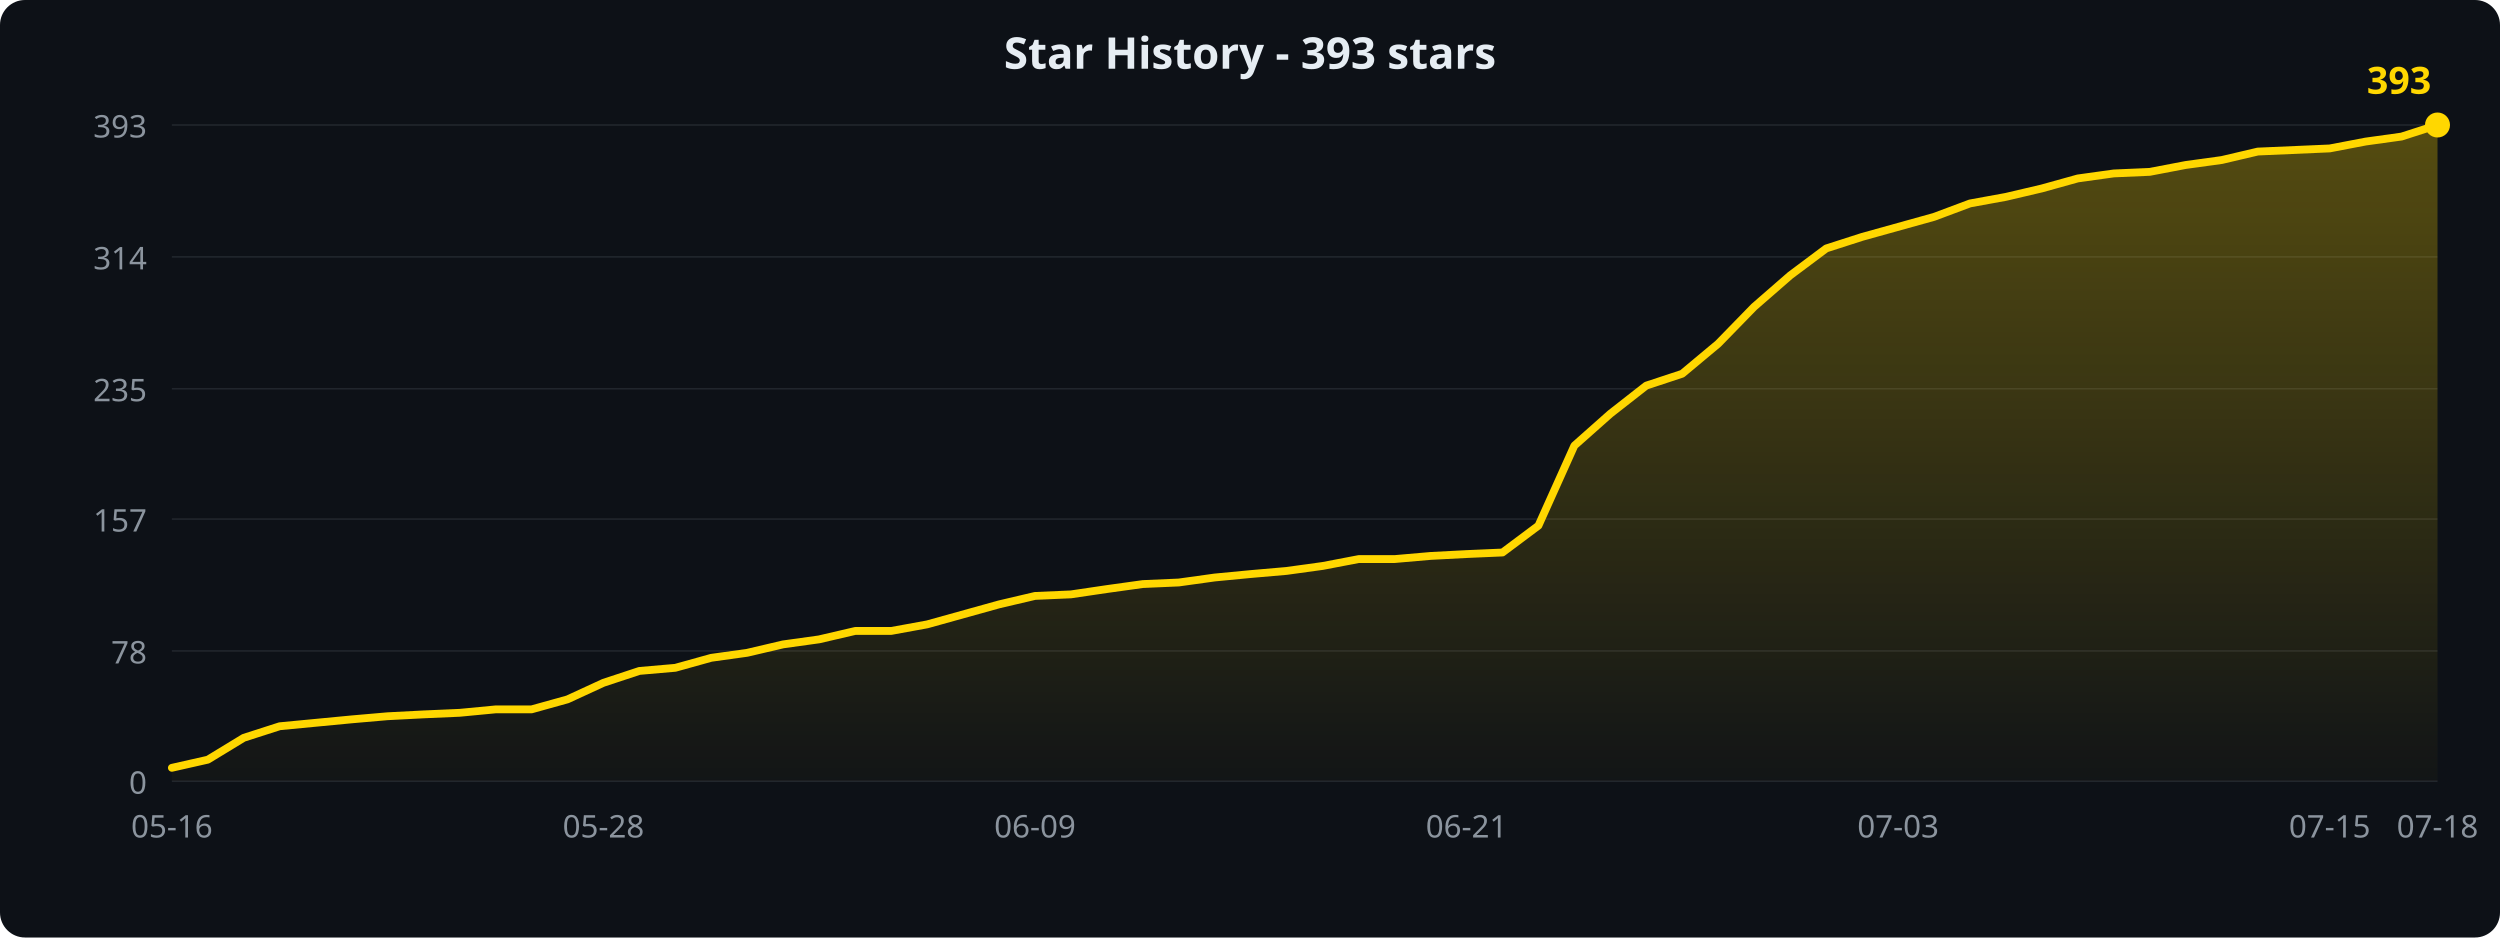
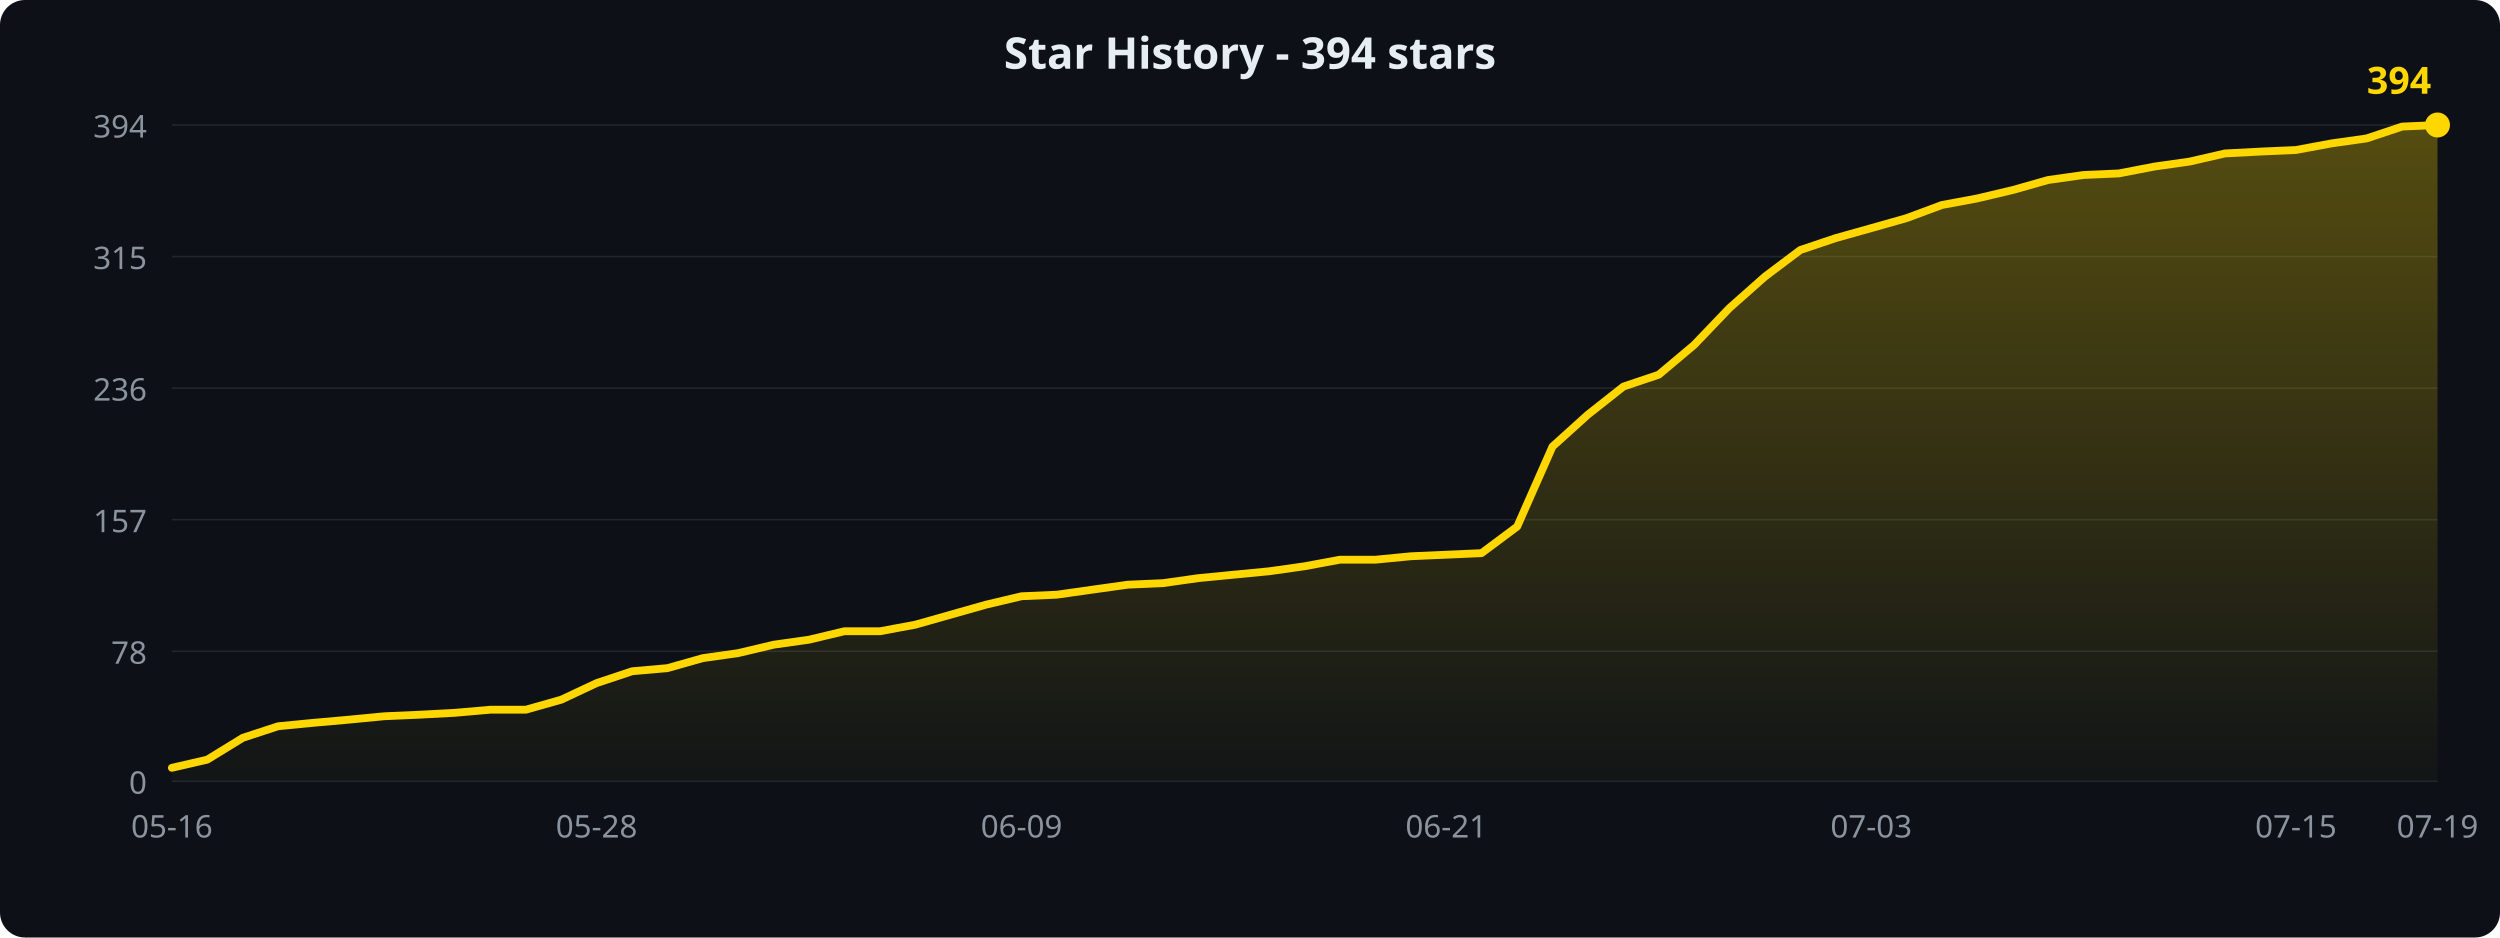
<svg xmlns="http://www.w3.org/2000/svg" viewBox="0 0 800 300" width="800" height="300">
  <defs>
    <linearGradient id="fill" x1="0" y1="0" x2="0" y2="1">
      <stop offset="0%" stop-color="#FFD700" stop-opacity="0.3" />
      <stop offset="100%" stop-color="#FFD700" stop-opacity="0.02" />
    </linearGradient>
  </defs>
  <rect width="800" height="300" rx="8" fill="#0d1117" />
  <text x="400.0" y="22" text-anchor="middle" fill="#e6edf3" font-family="system-ui,sans-serif" font-size="14" font-weight="600">
-     Star History - 393 stars
+     Star History - 394 stars
  </text>
  <line x1="55" y1="250.0" x2="780" y2="250.0" stroke="#21262d" stroke-width="0.5" />
  <text x="47" y="254.0" text-anchor="end" fill="#8b949e" font-family="system-ui,sans-serif" font-size="10">0</text>
-   <line x1="55" y1="208.3" x2="780" y2="208.3" stroke="#21262d" stroke-width="0.5" />
-   <text x="47" y="212.3" text-anchor="end" fill="#8b949e" font-family="system-ui,sans-serif" font-size="10">78</text>
-   <line x1="55" y1="166.1" x2="780" y2="166.1" stroke="#21262d" stroke-width="0.5" />
-   <text x="47" y="170.1" text-anchor="end" fill="#8b949e" font-family="system-ui,sans-serif" font-size="10">157</text>
-   <line x1="55" y1="124.4" x2="780" y2="124.4" stroke="#21262d" stroke-width="0.5" />
-   <text x="47" y="128.4" text-anchor="end" fill="#8b949e" font-family="system-ui,sans-serif" font-size="10">235</text>
-   <line x1="55" y1="82.2" x2="780" y2="82.2" stroke="#21262d" stroke-width="0.5" />
-   <text x="47" y="86.2" text-anchor="end" fill="#8b949e" font-family="system-ui,sans-serif" font-size="10">314</text>
+   <line x1="55" y1="208.4" x2="780" y2="208.4" stroke="#21262d" stroke-width="0.5" />
+   <text x="47" y="212.4" text-anchor="end" fill="#8b949e" font-family="system-ui,sans-serif" font-size="10">78</text>
+   <line x1="55" y1="166.3" x2="780" y2="166.3" stroke="#21262d" stroke-width="0.5" />
+   <text x="47" y="170.3" text-anchor="end" fill="#8b949e" font-family="system-ui,sans-serif" font-size="10">157</text>
+   <line x1="55" y1="124.2" x2="780" y2="124.2" stroke="#21262d" stroke-width="0.5" />
+   <text x="47" y="128.2" text-anchor="end" fill="#8b949e" font-family="system-ui,sans-serif" font-size="10">236</text>
+   <line x1="55" y1="82.1" x2="780" y2="82.1" stroke="#21262d" stroke-width="0.5" />
+   <text x="47" y="86.1" text-anchor="end" fill="#8b949e" font-family="system-ui,sans-serif" font-size="10">315</text>
  <line x1="55" y1="40.0" x2="780" y2="40.0" stroke="#21262d" stroke-width="0.5" />
-   <text x="47" y="44.0" text-anchor="end" fill="#8b949e" font-family="system-ui,sans-serif" font-size="10">393</text>
-   <polygon points="55.0,245.7 66.5,243.1 78.0,236.1 89.5,232.4 101.0,231.3 112.5,230.2 124.0,229.2 135.6,228.6 147.1,228.1 158.6,227.0 170.1,227.0 181.6,223.8 193.1,218.5 204.6,214.7 216.1,213.7 227.6,210.5 239.1,208.9 250.6,206.2 262.1,204.6 273.7,201.9 285.2,201.9 296.7,199.8 308.2,196.6 319.7,193.4 331.2,190.7 342.7,190.2 354.2,188.5 365.7,186.9 377.2,186.4 388.7,184.8 400.2,183.7 411.7,182.7 423.3,181.1 434.8,178.9 446.3,178.9 457.8,177.9 469.3,177.3 480.8,176.8 492.3,168.2 503.8,142.6 515.3,132.4 526.8,123.4 538.3,119.6 549.8,110.0 561.3,98.2 572.9,88.1 584.4,79.5 595.9,75.8 607.4,72.6 618.9,69.4 630.4,65.1 641.9,63.0 653.4,60.3 664.9,57.1 676.4,55.5 687.9,55.0 699.4,52.8 711.0,51.2 722.5,48.5 734.0,48.0 745.5,47.5 757.0,45.3 768.5,43.7 780.0,40.0 780.0,250.0 55.0,250.0" fill="url(#fill)" />
-   <polyline points="55.0,245.7 66.5,243.1 78.0,236.1 89.5,232.4 101.0,231.3 112.5,230.2 124.0,229.2 135.6,228.6 147.1,228.1 158.6,227.0 170.1,227.0 181.6,223.8 193.1,218.5 204.6,214.7 216.1,213.7 227.6,210.5 239.1,208.9 250.6,206.2 262.1,204.6 273.7,201.9 285.2,201.9 296.7,199.8 308.2,196.6 319.7,193.4 331.2,190.7 342.7,190.2 354.2,188.5 365.7,186.9 377.2,186.4 388.7,184.8 400.2,183.7 411.7,182.7 423.3,181.1 434.8,178.9 446.3,178.9 457.8,177.9 469.3,177.3 480.8,176.8 492.3,168.2 503.8,142.6 515.3,132.4 526.8,123.4 538.3,119.6 549.8,110.0 561.3,98.2 572.9,88.1 584.4,79.5 595.9,75.8 607.4,72.6 618.9,69.4 630.4,65.1 641.9,63.0 653.4,60.3 664.9,57.1 676.4,55.5 687.9,55.0 699.4,52.8 711.0,51.2 722.5,48.5 734.0,48.0 745.5,47.5 757.0,45.3 768.5,43.7 780.0,40.0" fill="none" stroke="#FFD700" stroke-width="2.5" stroke-linejoin="round" stroke-linecap="round" />
+   <text x="47" y="44.0" text-anchor="end" fill="#8b949e" font-family="system-ui,sans-serif" font-size="10">394</text>
+   <polygon points="55.0,245.7 66.3,243.1 77.7,236.1 89.0,232.4 100.3,231.3 111.6,230.3 123.0,229.2 134.3,228.7 145.6,228.1 157.0,227.1 168.3,227.1 179.6,223.9 190.9,218.6 202.3,214.8 213.6,213.8 224.9,210.6 236.2,209.0 247.6,206.3 258.9,204.7 270.2,202.0 281.6,202.0 292.9,199.9 304.2,196.7 315.5,193.5 326.9,190.8 338.2,190.3 349.5,188.7 360.9,187.1 372.2,186.6 383.5,185.0 394.8,183.9 406.2,182.8 417.5,181.2 428.8,179.1 440.2,179.1 451.5,178.0 462.8,177.5 474.1,177.0 485.5,168.5 496.8,142.9 508.1,132.7 519.5,123.7 530.8,119.9 542.1,110.4 553.4,98.6 564.8,88.5 576.1,80.0 587.4,76.2 598.8,73.0 610.1,69.8 621.4,65.6 632.7,63.5 644.1,60.8 655.4,57.6 666.7,56.0 678.0,55.5 689.4,53.3 700.7,51.7 712.0,49.1 723.4,48.5 734.7,48.0 746.0,45.9 757.3,44.3 768.7,40.5 780.0,40.0 780.0,250.0 55.0,250.0" fill="url(#fill)" />
+   <polyline points="55.0,245.7 66.3,243.1 77.7,236.1 89.0,232.4 100.3,231.3 111.6,230.3 123.0,229.2 134.3,228.7 145.6,228.1 157.0,227.1 168.3,227.1 179.6,223.9 190.9,218.6 202.3,214.8 213.6,213.8 224.9,210.6 236.2,209.0 247.6,206.3 258.9,204.7 270.2,202.0 281.6,202.0 292.9,199.9 304.2,196.7 315.5,193.5 326.9,190.8 338.2,190.3 349.5,188.7 360.9,187.1 372.2,186.6 383.5,185.0 394.8,183.9 406.2,182.8 417.5,181.2 428.8,179.1 440.2,179.1 451.5,178.0 462.8,177.5 474.1,177.0 485.5,168.5 496.8,142.9 508.1,132.7 519.5,123.7 530.8,119.9 542.1,110.4 553.4,98.6 564.8,88.5 576.1,80.0 587.4,76.2 598.8,73.0 610.1,69.8 621.4,65.6 632.7,63.5 644.1,60.8 655.4,57.6 666.7,56.0 678.0,55.5 689.4,53.3 700.7,51.7 712.0,49.1 723.4,48.5 734.7,48.0 746.0,45.9 757.3,44.3 768.7,40.5 780.0,40.0" fill="none" stroke="#FFD700" stroke-width="2.5" stroke-linejoin="round" stroke-linecap="round" />
  <text x="55.0" y="268" text-anchor="middle" fill="#8b949e" font-family="system-ui,sans-serif" font-size="10">05-16</text>
-   <text x="193.1" y="268" text-anchor="middle" fill="#8b949e" font-family="system-ui,sans-serif" font-size="10">05-28</text>
-   <text x="331.2" y="268" text-anchor="middle" fill="#8b949e" font-family="system-ui,sans-serif" font-size="10">06-09</text>
-   <text x="469.3" y="268" text-anchor="middle" fill="#8b949e" font-family="system-ui,sans-serif" font-size="10">06-21</text>
-   <text x="607.4" y="268" text-anchor="middle" fill="#8b949e" font-family="system-ui,sans-serif" font-size="10">07-03</text>
-   <text x="745.5" y="268" text-anchor="middle" fill="#8b949e" font-family="system-ui,sans-serif" font-size="10">07-15</text>
-   <text x="780.0" y="268" text-anchor="middle" fill="#8b949e" font-family="system-ui,sans-serif" font-size="10">07-18</text>
+   <text x="190.9" y="268" text-anchor="middle" fill="#8b949e" font-family="system-ui,sans-serif" font-size="10">05-28</text>
+   <text x="326.9" y="268" text-anchor="middle" fill="#8b949e" font-family="system-ui,sans-serif" font-size="10">06-09</text>
+   <text x="462.8" y="268" text-anchor="middle" fill="#8b949e" font-family="system-ui,sans-serif" font-size="10">06-21</text>
+   <text x="598.8" y="268" text-anchor="middle" fill="#8b949e" font-family="system-ui,sans-serif" font-size="10">07-03</text>
+   <text x="734.7" y="268" text-anchor="middle" fill="#8b949e" font-family="system-ui,sans-serif" font-size="10">07-15</text>
+   <text x="780.0" y="268" text-anchor="middle" fill="#8b949e" font-family="system-ui,sans-serif" font-size="10">07-19</text>
  <circle cx="780.0" cy="40.0" r="4" fill="#FFD700" />
-   <text x="778.0" y="30.0" text-anchor="end" fill="#FFD700" font-family="system-ui,sans-serif" font-size="12" font-weight="600">393</text>
+   <text x="778.0" y="30.0" text-anchor="end" fill="#FFD700" font-family="system-ui,sans-serif" font-size="12" font-weight="600">394</text>
</svg>
